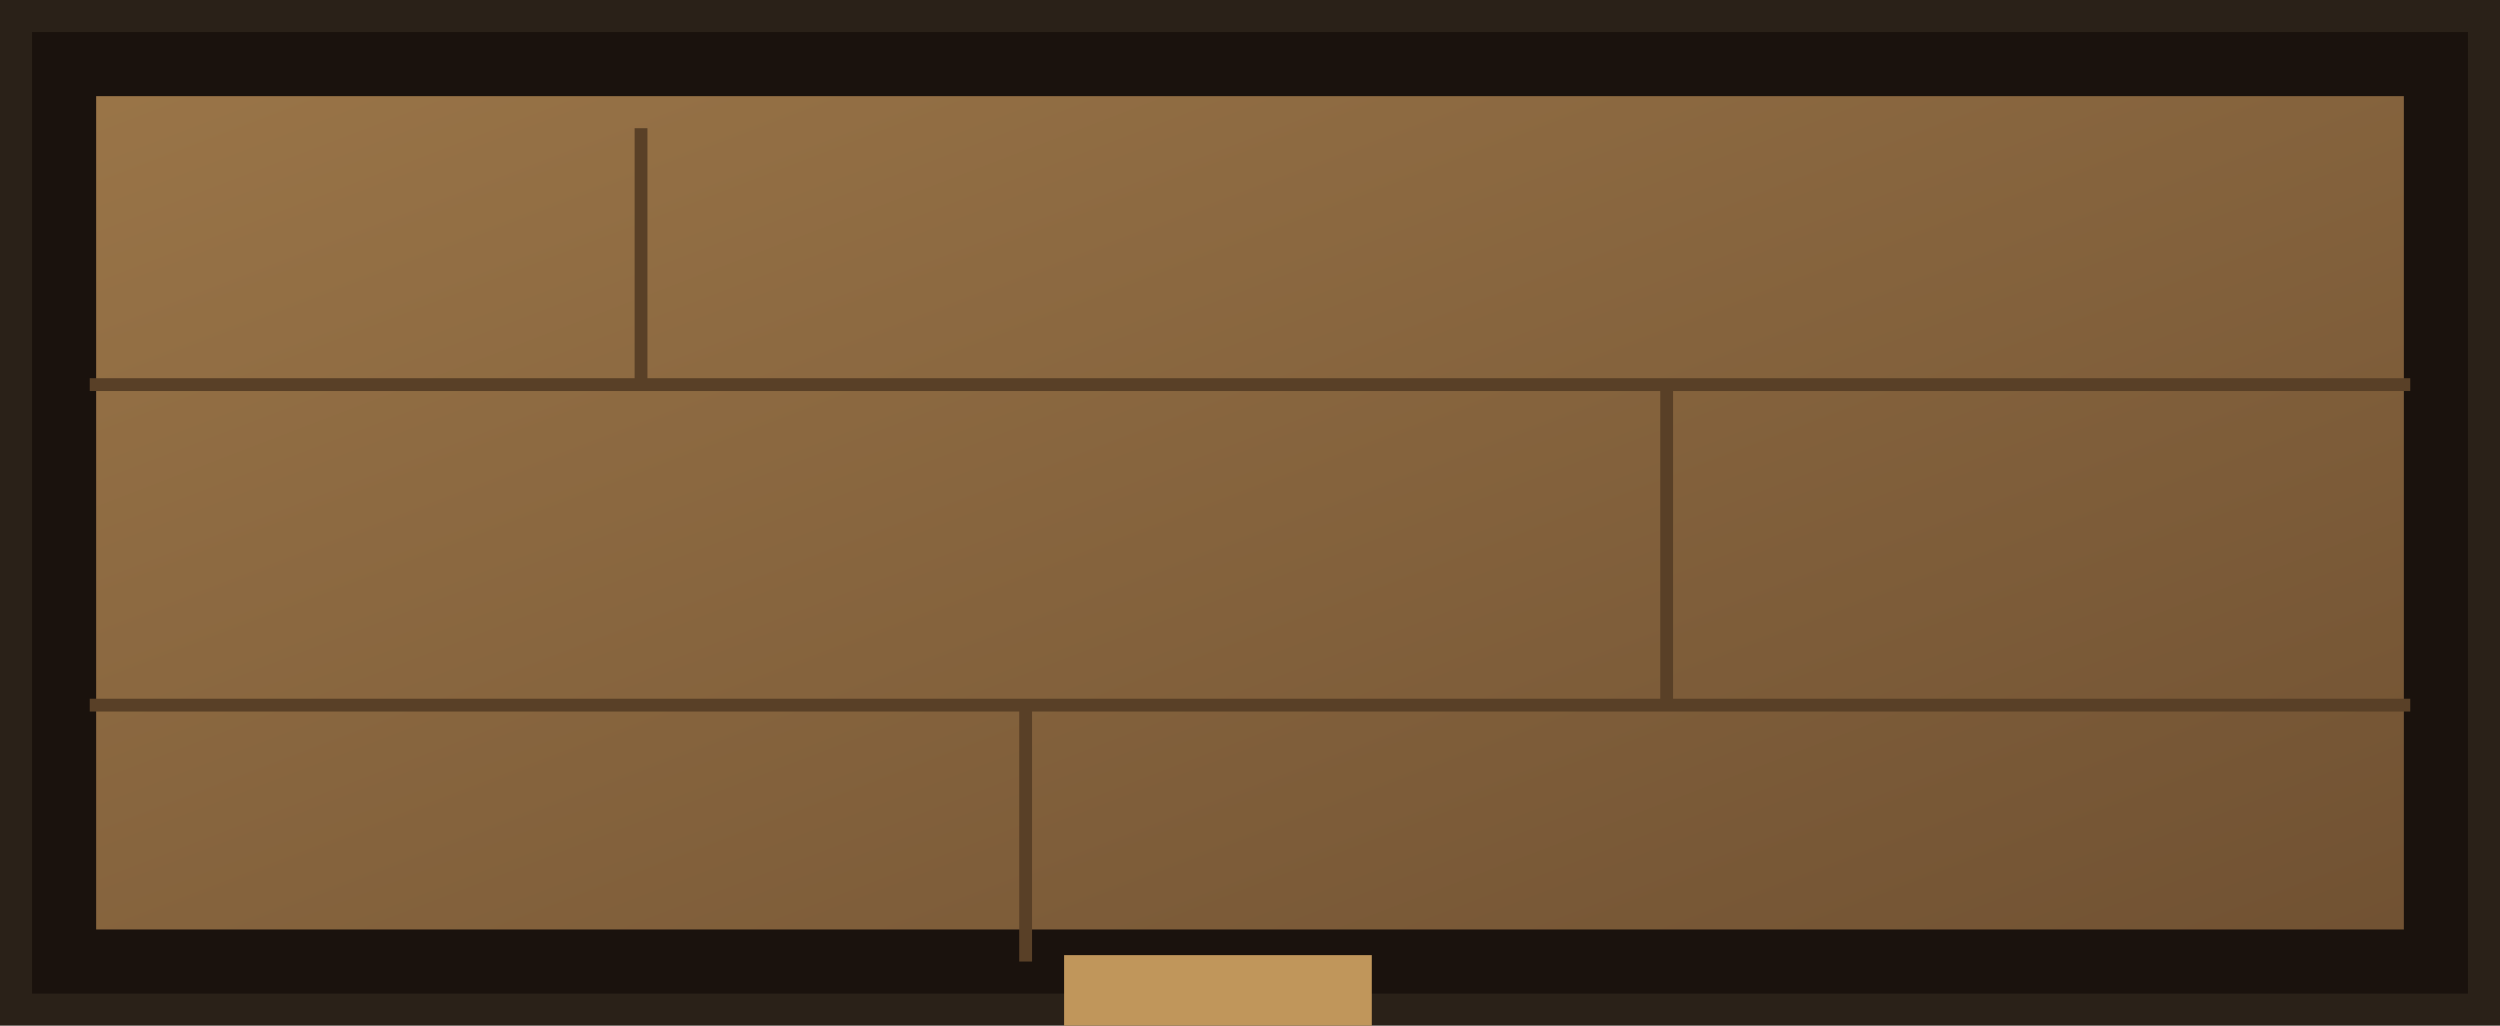
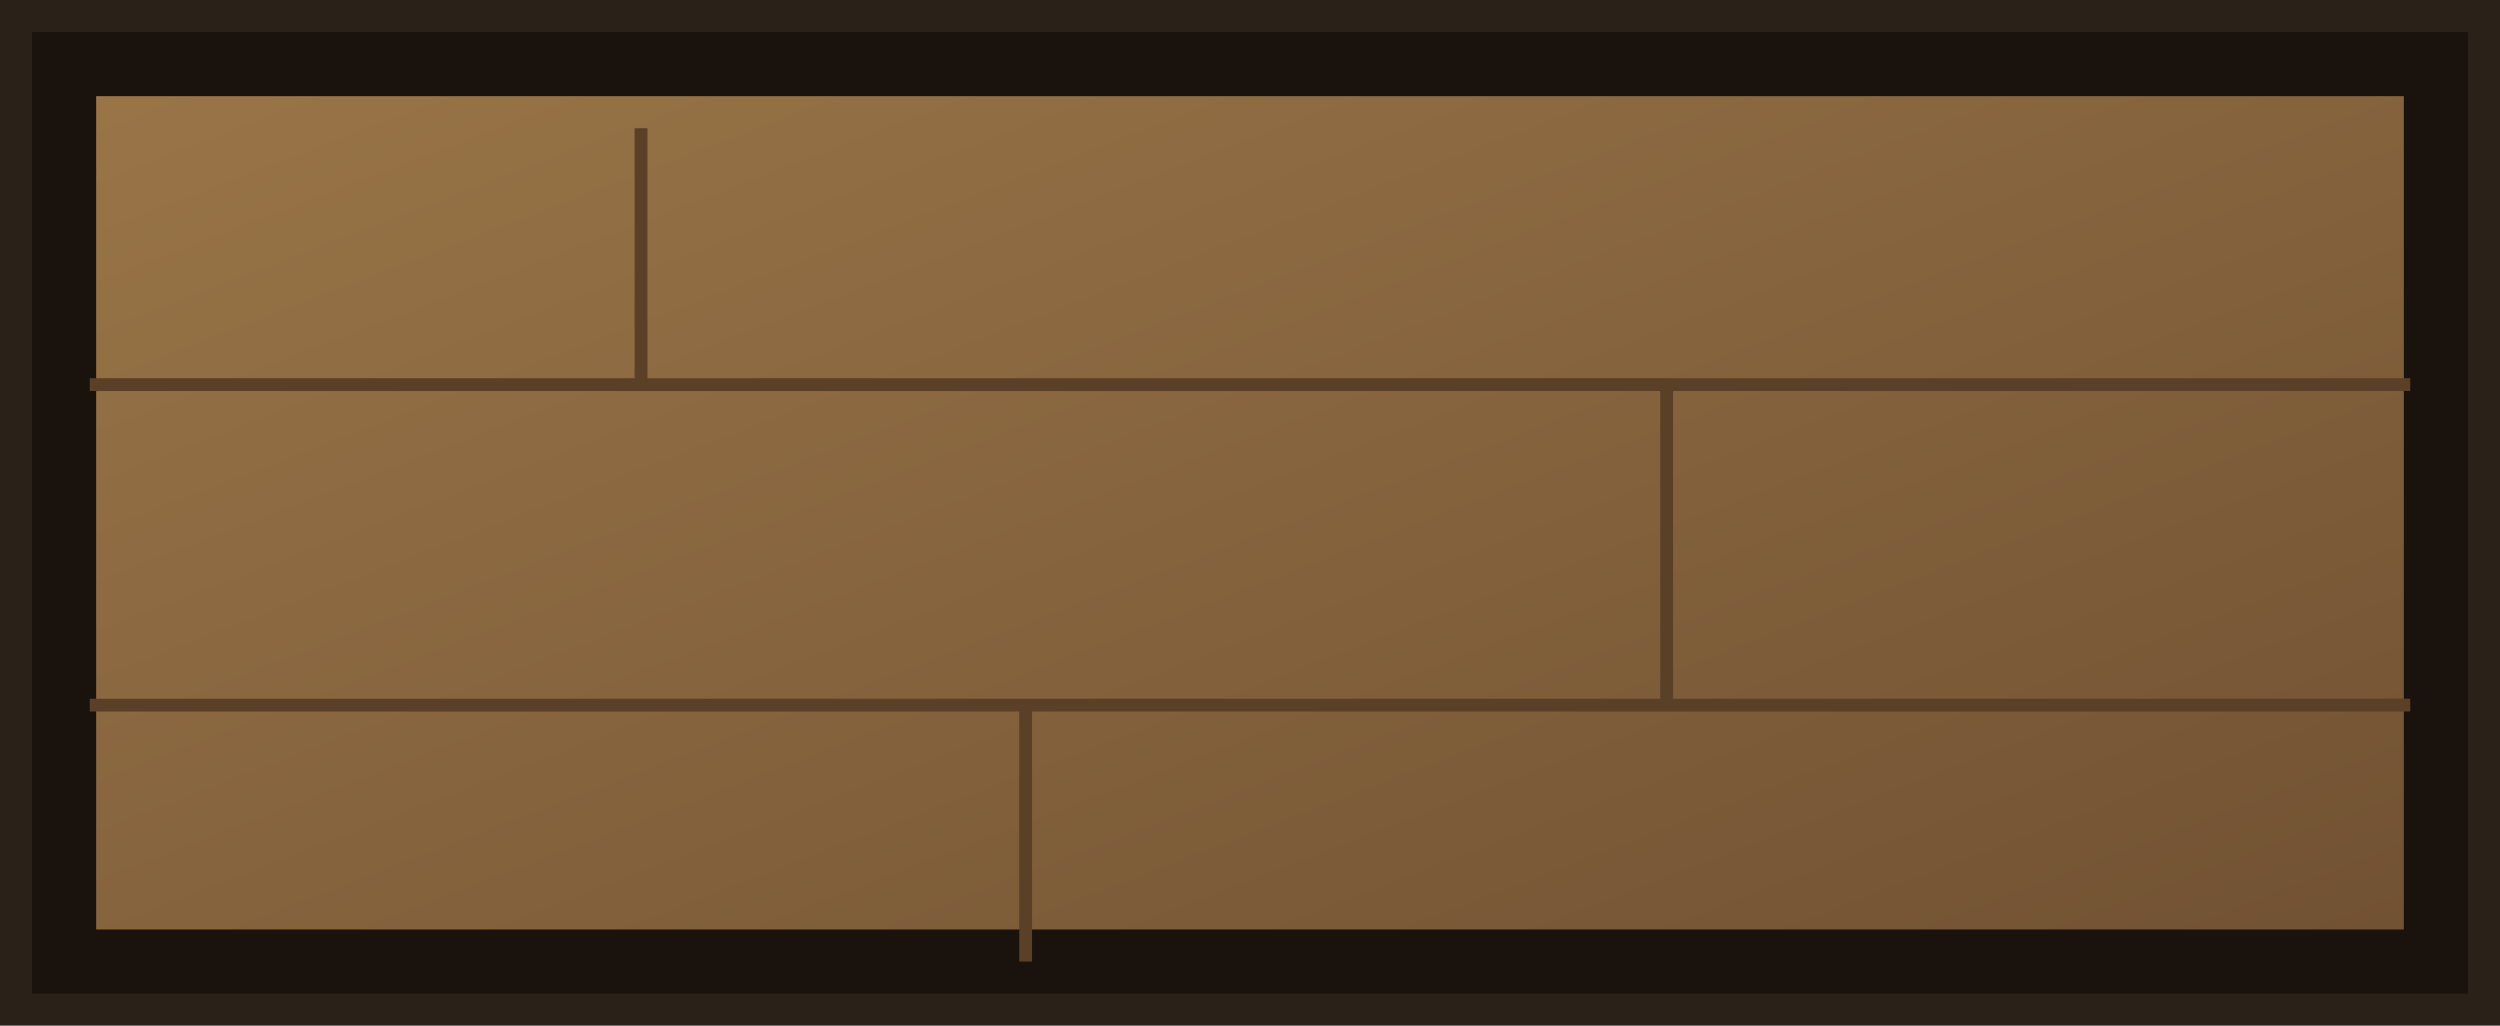
<svg xmlns="http://www.w3.org/2000/svg" viewBox="0 0 19.5 8">
  <defs>
    <linearGradient id="w" y2="1">
      <stop stop-color="#9a7548" />
      <stop offset="1" stop-color="#705132" />
    </linearGradient>
  </defs>
  <rect width="19.5" height="8" fill="#2a2118" />
  <rect x=".5" y=".5" width="18.5" height="7" fill="url(#w)" stroke="#1a120d" stroke-width=".5" />
  <g stroke="#594027" stroke-width=".1">
    <path d="M.7 3h18.1M.7 5.5h18.1" />
    <path d="M5 1v2M13 3v2.5M8 5.5V7.5" />
  </g>
-   <path d="M8.3 7.45h2.4V8H8.3" fill="#c0965b" />
</svg>
